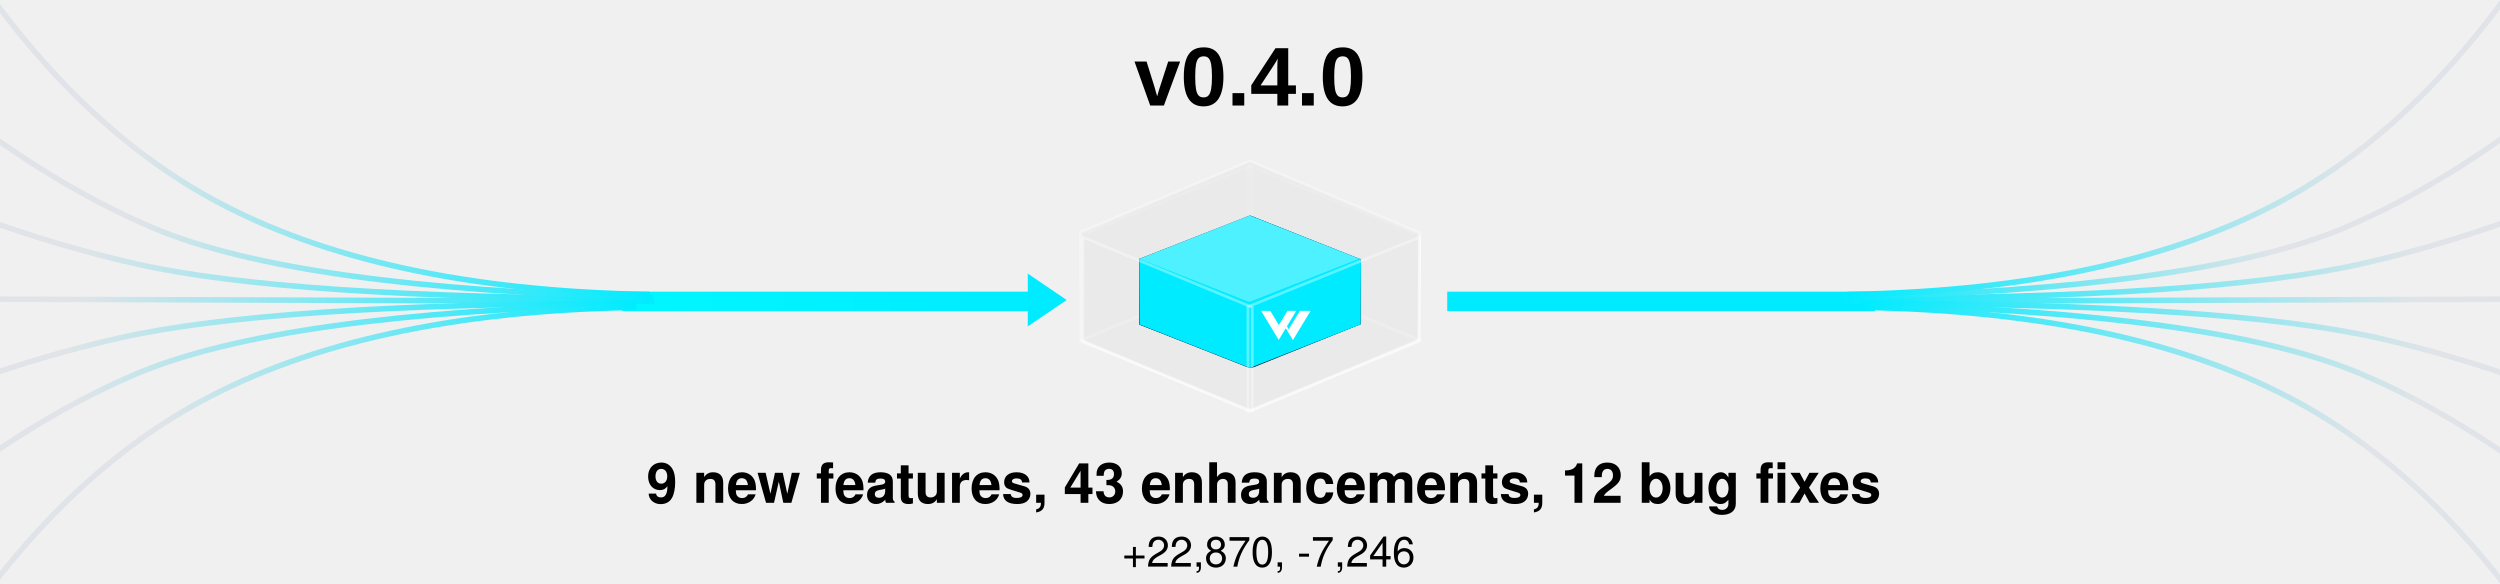
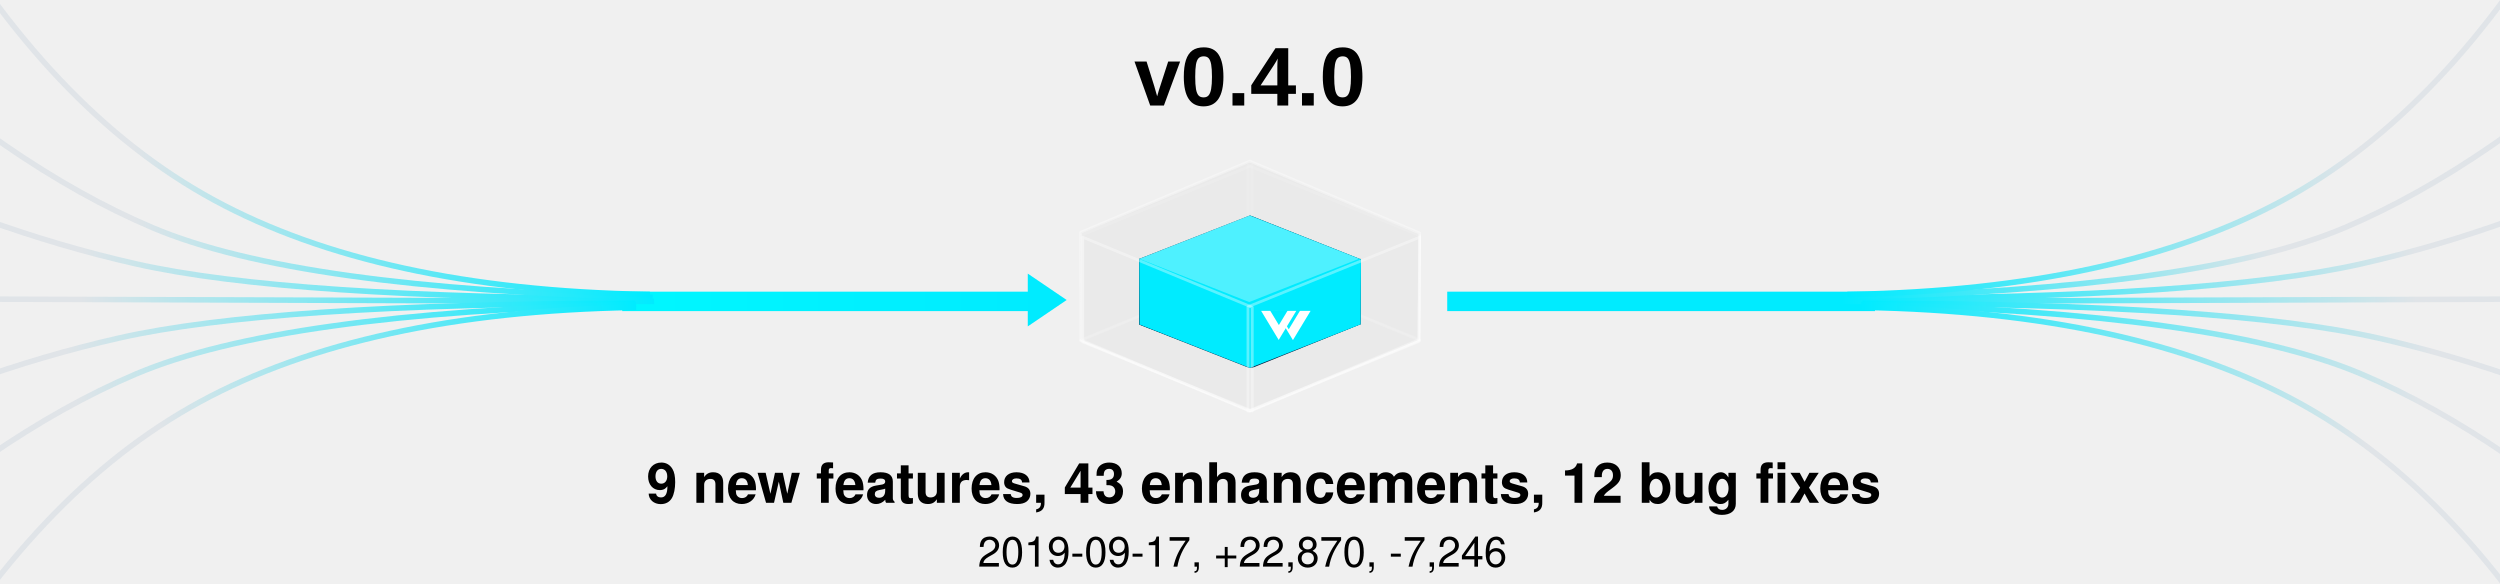
<svg xmlns="http://www.w3.org/2000/svg" xmlns:xlink="http://www.w3.org/1999/xlink" width="900px" height="210px" viewBox="0 0 900 210" version="1.1">
  <defs>
    <linearGradient x1="30.669%" y1="50%" x2="100%" y2="50%" id="linearGradient-1">
      <stop stop-color="#E0E4E8" offset="0%" />
      <stop stop-color="#00EBFF" offset="100%" />
    </linearGradient>
    <linearGradient x1="46.706%" y1="50%" x2="100%" y2="50%" id="linearGradient-2">
      <stop stop-color="#E0E4E8" offset="0%" />
      <stop stop-color="#00EBFF" offset="100%" />
    </linearGradient>
    <linearGradient x1="30.669%" y1="50%" x2="100%" y2="50%" id="linearGradient-3">
      <stop stop-color="#E0E4E8" offset="0%" />
      <stop stop-color="#00EBFF" offset="100%" />
    </linearGradient>
    <linearGradient x1="30.669%" y1="50%" x2="100%" y2="50%" id="linearGradient-4">
      <stop stop-color="#E0E4E8" offset="0%" />
      <stop stop-color="#00EBFF" offset="100%" />
    </linearGradient>
    <linearGradient x1="30.669%" y1="50%" x2="100%" y2="50%" id="linearGradient-5">
      <stop stop-color="#E0E4E8" offset="0%" />
      <stop stop-color="#00EBFF" offset="100%" />
    </linearGradient>
    <linearGradient x1="-1.11022302e-14%" y1="50%" x2="100%" y2="50%" id="linearGradient-6">
      <stop stop-color="#00F7FF" offset="0%" />
      <stop stop-color="#00EBFF" offset="100%" />
    </linearGradient>
    <linearGradient x1="30.669%" y1="50%" x2="100%" y2="50%" id="linearGradient-7">
      <stop stop-color="#E0E4E8" offset="0%" />
      <stop stop-color="#00EBFF" offset="100%" />
    </linearGradient>
    <linearGradient x1="35.694%" y1="50%" x2="100%" y2="50%" id="linearGradient-8">
      <stop stop-color="#E0E4E8" offset="0%" />
      <stop stop-color="#00EBFF" offset="100%" />
    </linearGradient>
    <linearGradient x1="29.163%" y1="50%" x2="100%" y2="50%" id="linearGradient-9">
      <stop stop-color="#E0E4E8" offset="0%" />
      <stop stop-color="#00EBFF" offset="100%" />
    </linearGradient>
    <linearGradient x1="34.59%" y1="50%" x2="100%" y2="50%" id="linearGradient-10">
      <stop stop-color="#E0E4E8" offset="0%" />
      <stop stop-color="#00EBFF" offset="100%" />
    </linearGradient>
    <polygon id="path-11" points="6.395 0.011 9.631 5.366 3.16 5.366" />
  </defs>
  <g id="Release-(light)" stroke="none" stroke-width="1" fill="none" fill-rule="evenodd">
    <g id="Custom-Preset" transform="translate(0, -16)">
      <g id="Release">
        <g id="Lines-(out)" transform="translate(744.5, 124.5) scale(-1, 1) translate(-744.5, -124.5) translate(523.5, -22)" fill-rule="nonzero">
          <polygon id="Line" fill="#00EBFF" points="444.5 143 290.5 143 290.5 150 444.5 150" />
          <path d="M5.557,94.397 C42.407,112.591 78.982,125.784 115.28,133.975 C151.589,142.169 213.149,146.34 299.998,146.5 L300.998,146.502 L301.002,144.502 L300.002,144.5 C213.289,144.34 151.849,140.177 115.72,132.025 C79.58,123.869 43.154,110.729 6.443,92.603 L5.546,92.161 L4.661,93.954 L5.557,94.397 Z" id="Line-7" fill="url(#linearGradient-1)" />
          <path d="M11.819,45.732 C49.899,81.14 86.326,106.205 121.11,120.921 C155.922,135.649 215.693,143.997 300.476,146 L301.476,146.023 L301.523,144.024 L300.524,144 C215.973,142.003 156.411,133.684 121.89,119.079 C87.34,104.462 51.101,79.527 13.181,44.268 L12.449,43.587 L11.087,45.051 L11.819,45.732 Z" id="Line-7" fill="url(#linearGradient-2)" />
          <path d="M38.633,0.498 C68.506,52.501 103.299,89.302 143.023,110.879 C182.726,132.445 234.88,143.812 299.482,145 L300.481,145.018 L300.518,143.019 L299.518,143 C235.214,141.818 183.368,130.518 143.977,109.121 C104.607,87.736 70.067,51.203 40.367,-0.498 L39.869,-1.365 L38.135,-0.369 L38.633,0.498 Z" id="Line-7" fill="url(#linearGradient-3)" />
          <polygon id="Line-8" fill="url(#linearGradient-4)" points="4.997 146.497 301.997 147.503 302.003 145.503 5.003 144.497" />
          <path d="M-0.443,148.397 C36.407,166.591 72.982,179.784 109.28,187.975 C145.589,196.169 207.149,200.34 293.998,200.5 L294.998,200.502 L295.002,198.502 L294.002,198.5 C207.289,198.34 145.849,194.177 109.72,186.025 C73.58,177.869 37.154,164.729 0.443,146.603 L-0.454,146.161 L-1.339,147.954 L-0.443,148.397 Z" id="Line-7-Copy-3" fill="url(#linearGradient-1)" transform="translate(146.8312, 173.3312) scale(1, -1) translate(-146.8312, -173.3312) " />
          <path d="M5.819,148.732 C43.899,184.14 80.326,209.205 115.11,223.921 C149.922,238.649 209.693,246.997 294.476,249 L295.476,249.023 L295.523,247.024 L294.524,247 C209.973,245.003 150.411,236.684 115.89,222.079 C81.34,207.462 45.101,182.527 7.181,147.268 L6.449,146.587 L5.087,148.051 L5.819,148.732 Z" id="Line-7-Copy-2" fill="url(#linearGradient-5)" transform="translate(150.305, 197.805) scale(1, -1) translate(-150.305, -197.805) " />
          <path d="M33.633,149.498 C63.506,201.501 98.299,238.302 138.023,259.879 C177.726,281.445 229.88,292.812 294.482,294 L295.481,294.018 L295.518,292.019 L294.518,292 C230.214,290.818 178.368,279.518 138.977,258.121 C99.607,236.736 65.067,200.203 35.367,148.502 L34.869,147.635 L33.135,148.631 L33.633,149.498 Z" id="Line-7-Copy" fill="url(#linearGradient-3)" transform="translate(164.3265, 220.8265) scale(1, -1) translate(-164.3265, -220.8265) " />
        </g>
        <g id="Lines-(in)" transform="translate(-66.5, -22)">
          <polygon id="Line" fill="url(#linearGradient-6)" fill-rule="nonzero" points="444.5 143 290.5 143 290.5 150 444.5 150" />
          <path d="M5.557,94.397 C42.407,112.591 78.982,125.784 115.28,133.975 C151.589,142.169 213.149,146.34 299.998,146.5 L300.998,146.502 L301.002,144.502 L300.002,144.5 C213.289,144.34 151.849,140.177 115.72,132.025 C79.58,123.869 43.154,110.729 6.443,92.603 L5.546,92.161 L4.661,93.954 L5.557,94.397 Z" id="Line-7" fill="url(#linearGradient-7)" fill-rule="nonzero" />
          <path d="M11.819,45.732 C49.899,81.14 86.326,106.205 121.11,120.921 C155.922,135.649 215.693,143.997 300.476,146 L301.476,146.023 L301.523,144.024 L300.524,144 C215.973,142.003 156.411,133.684 121.89,119.079 C87.34,104.462 51.101,79.527 13.181,44.268 L12.449,43.587 L11.087,45.051 L11.819,45.732 Z" id="Line-7" fill="url(#linearGradient-8)" fill-rule="nonzero" />
          <path d="M38.633,0.498 C68.506,52.501 103.299,89.302 143.023,110.879 C182.726,132.445 234.88,143.812 299.482,145 L300.481,145.018 L300.518,143.019 L299.518,143 C235.214,141.818 183.368,130.518 143.977,109.121 C104.607,87.736 70.067,51.203 40.367,-0.498 L39.869,-1.365 L38.135,-0.369 L38.633,0.498 Z" id="Line-7" fill="url(#linearGradient-9)" fill-rule="nonzero" />
          <polygon id="Line-8" fill="url(#linearGradient-4)" fill-rule="nonzero" points="4.997 146.497 301.997 147.503 302.003 145.503 5.003 144.497" />
          <path d="M-0.443,148.397 C36.407,166.591 72.982,179.784 109.28,187.975 C145.589,196.169 207.149,200.34 293.998,200.5 L294.998,200.502 L295.002,198.502 L294.002,198.5 C207.289,198.34 145.849,194.177 109.72,186.025 C73.58,177.869 37.154,164.729 0.443,146.603 L-0.454,146.161 L-1.339,147.954 L-0.443,148.397 Z" id="Line-7-Copy-3" fill="url(#linearGradient-1)" fill-rule="nonzero" transform="translate(146.8312, 173.3312) scale(1, -1) translate(-146.8312, -173.3312) " />
          <path d="M5.819,148.732 C43.899,184.14 80.326,209.205 115.11,223.921 C149.922,238.649 209.693,246.997 294.476,249 L295.476,249.023 L295.523,247.024 L294.524,247 C209.973,245.003 150.411,236.684 115.89,222.079 C81.34,207.462 45.101,182.527 7.181,147.268 L6.449,146.587 L5.087,148.051 L5.819,148.732 Z" id="Line-7-Copy-2" fill="url(#linearGradient-5)" fill-rule="nonzero" transform="translate(150.305, 197.805) scale(1, -1) translate(-150.305, -197.805) " />
          <path d="M33.633,149.498 C63.506,201.501 98.299,238.302 138.023,259.879 C177.726,281.445 229.88,292.812 294.482,294 L295.481,294.018 L295.518,292.019 L294.518,292 C230.214,290.818 178.368,279.518 138.977,258.121 C99.607,236.736 65.067,200.203 35.367,148.502 L34.869,147.635 L33.135,148.631 L33.633,149.498 Z" id="Line-7-Copy" fill="url(#linearGradient-10)" fill-rule="nonzero" transform="translate(164.3265, 220.8265) scale(1, -1) translate(-164.3265, -220.8265) " />
          <polygon id="Triangle" fill="#00EBFF" transform="translate(443.5, 146) rotate(90) translate(-443.5, -146) " points="443.5 139 453 153 434 153" />
        </g>
        <g id="Box" transform="translate(389, 74)">
          <polygon id="Stroke-1" stroke-opacity="0.352" stroke="#FFFFFF" stroke-linecap="round" stroke-linejoin="round" points="-4.26325641e-14 64.567 61.044 90 122.087 64.567 61.044 39.13" />
          <polygon id="Stroke-7" stroke-opacity="0.352" stroke="#FFFFFF" stroke-linecap="round" stroke-linejoin="round" points="60.261 1.565 122.087 26.772 121.787 64.174 60.388 39.24" />
          <polygon id="Stroke-9" stroke-opacity="0.352" stroke="#FFFFFF" stroke-linecap="round" stroke-linejoin="round" points="0.783 26.449 0.783 64.174 61.826 39.206 61.699 1.565" />
          <polygon id="Fill-11" fill-opacity="0.6" fill="#E6E6E6" points="0.126 64.372 -4.26325641e-14 25.644 60.915 7.10542736e-15 122.087 25.902 121.886 64.282 60.915 90" />
          <polygon id="Stroke-13" stroke-opacity="0.352" stroke="#FFFFFF" stroke-linecap="round" stroke-linejoin="round" points="0.126 64.372 -4.26325641e-14 25.644 60.915 7.10542736e-15 122.087 25.902 121.886 64.282 60.915 90" />
          <g id="Vector" transform="translate(21.13043, 19.56522)">
            <polygon id="Fill-21" fill="#001B3D" points="0 39.303 39.569 54.888 79.138 39.303 39.569 23.717" />
            <polygon id="Fill-22" fill="#001B3D" points="0 15.585 0 39.247 40.601 54.888 40.601 31.428" />
            <polygon id="Fill-23" fill="#001B3D" points="40.601 31.306 79.826 15.585 79.633 39.167 40.601 54.888" />
            <polygon id="Fill-24" fill="#001B3D" points="39.913 0 79.826 15.823 79.632 39.302 39.995 23.65" />
            <polygon id="Fill-25" fill="#001B3D" points="0 15.62 0 39.302 39.913 23.629 39.83 0" />
            <polygon id="Fill-26" fill="#00EBFF" points="0.083 39.258 0 15.639 39.829 0 79.826 15.797 79.695 39.203 39.829 54.888" />
            <polygon id="Fill-21-Copy" fill-opacity="0.307" fill="#FFFFFF" points="0 15.586 39.569 31.171 79.138 15.586 39.569 0" />
          </g>
          <polygon id="Stroke-3" stroke-opacity="0.352" stroke="#FFFFFF" stroke-linecap="round" stroke-linejoin="round" points="0.783 27.391 0.783 65.084 61.826 90 61.826 52.629" />
          <polygon id="Stroke-5" stroke-opacity="0.352" stroke="#FFFFFF" stroke-linecap="round" stroke-linejoin="round" points="60.261 52.435 122.087 27.391 121.786 64.957 60.261 90" />
          <g id="Logo" transform="translate(65, 50)">
            <g id="Group-15" transform="translate(3.510346, 0)">
              <polygon id="Triangle" fill="#FFFFFF" transform="translate(7.944954, 9.169031) scale(1, -1) translate(-7.944954, -9.169031) " points="7.945 3.903 14.309 14.435 1.581 14.435" />
              <polygon id="Triangle" fill="#00EBFF" transform="translate(6.437678, 5.295294) scale(1, -1) translate(-6.437678, -5.295294) " points="6.438 0.029 12.802 10.562 0.074 10.562" />
            </g>
            <g id="Symbol" transform="translate(0, 3.65869)">
              <polygon id="Triangle" fill="#FFFFFF" transform="translate(6.330561, 5.482623) scale(1, -1) translate(-6.330561, -5.482623) " points="6.331 0.244 12.661 10.721 0 10.721" />
              <mask id="mask-12" fill="white">
                <use xlink:href="#path-11" />
              </mask>
              <use id="Mask" fill="#00EBFF" transform="translate(6.395318, 2.688647) scale(1, -1) translate(-6.395318, -2.688647) " xlink:href="#path-11" />
            </g>
          </g>
        </g>
        <text id="45-new-features,-3-e" font-family="Helvetica-Bold, Helvetica" font-size="20" font-weight="bold" fill="#000000">
          <tspan x="232.752" y="197">9 new features, 43 enhancements, 12 bug fixes </tspan>
        </text>
        <text id="+1,232,--4343" font-family="Helvetica" font-size="15" font-weight="normal" fill="#000000">
-           <tspan x="404.002" y="220">+22,870, -7,246</tspan>
+           <tspan x="352.002" y="220">2019-09-17, +22,870, -7,246</tspan>
        </text>
        <text id="v2.1.1" font-family="Arial-BoldMT, Arial" font-size="30" font-weight="bold" fill="#000000">
          <tspan x="408.296" y="54">v0.4.0</tspan>
        </text>
      </g>
    </g>
  </g>
</svg>
